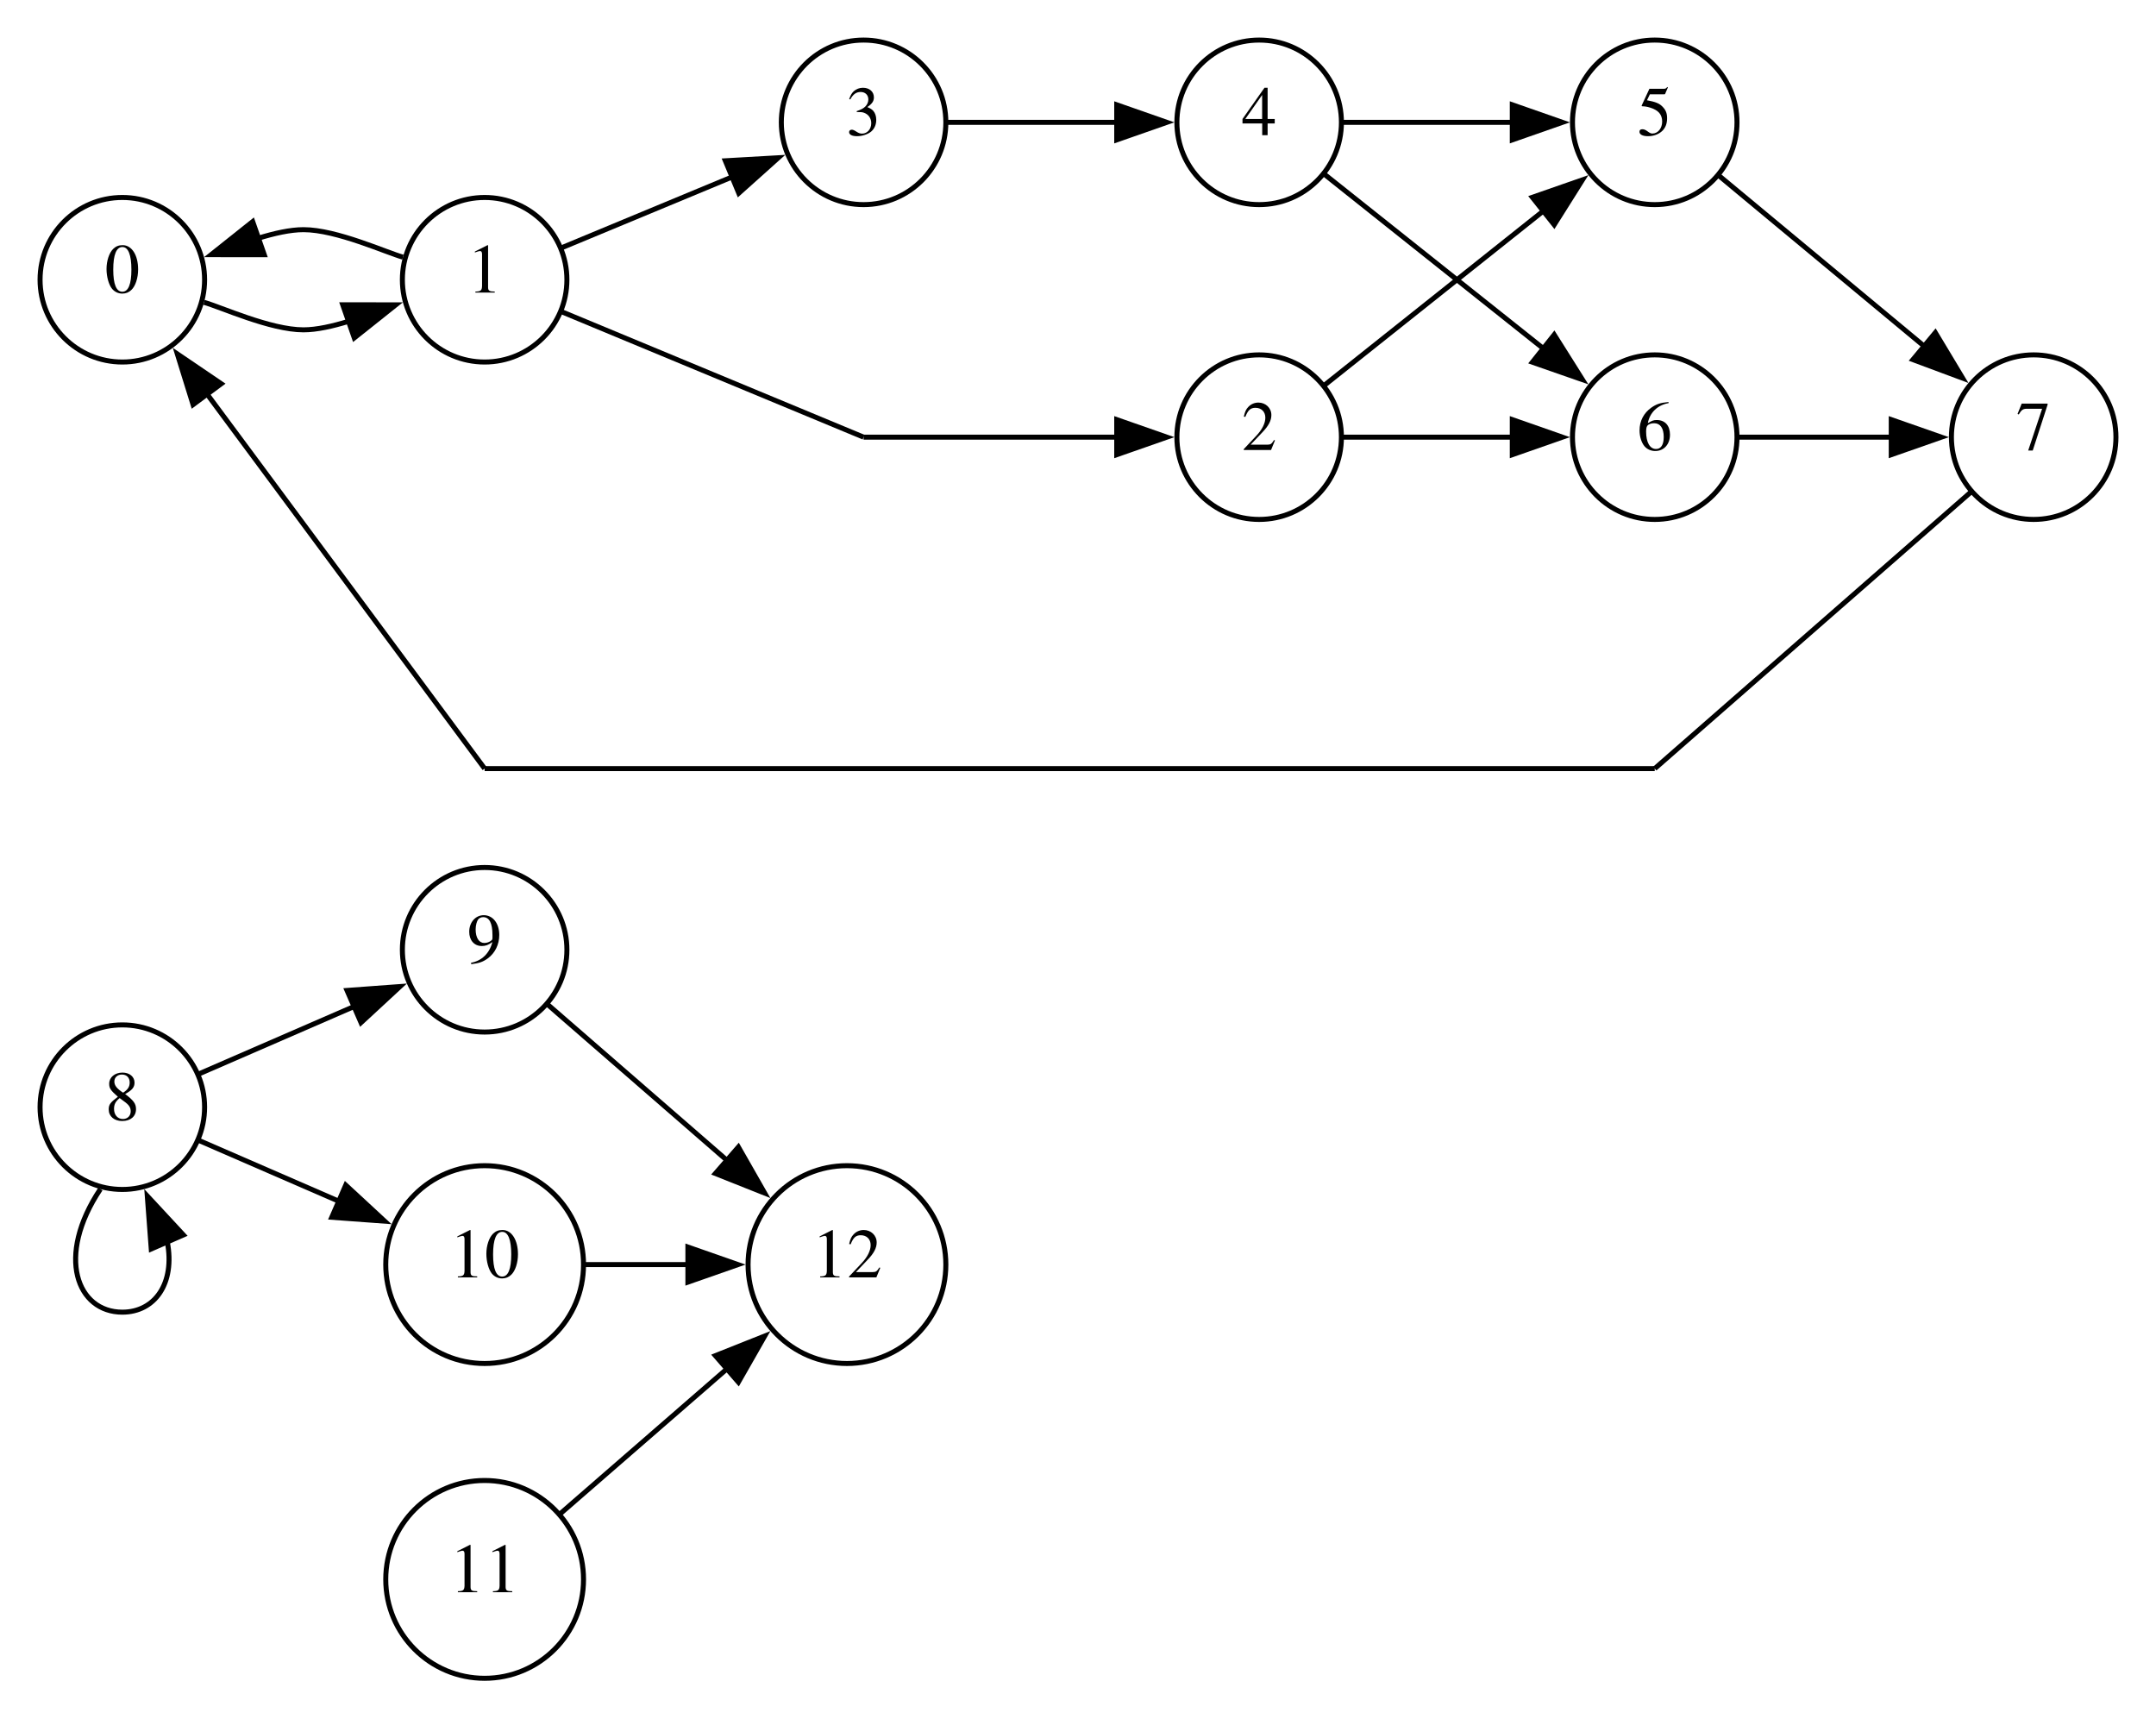
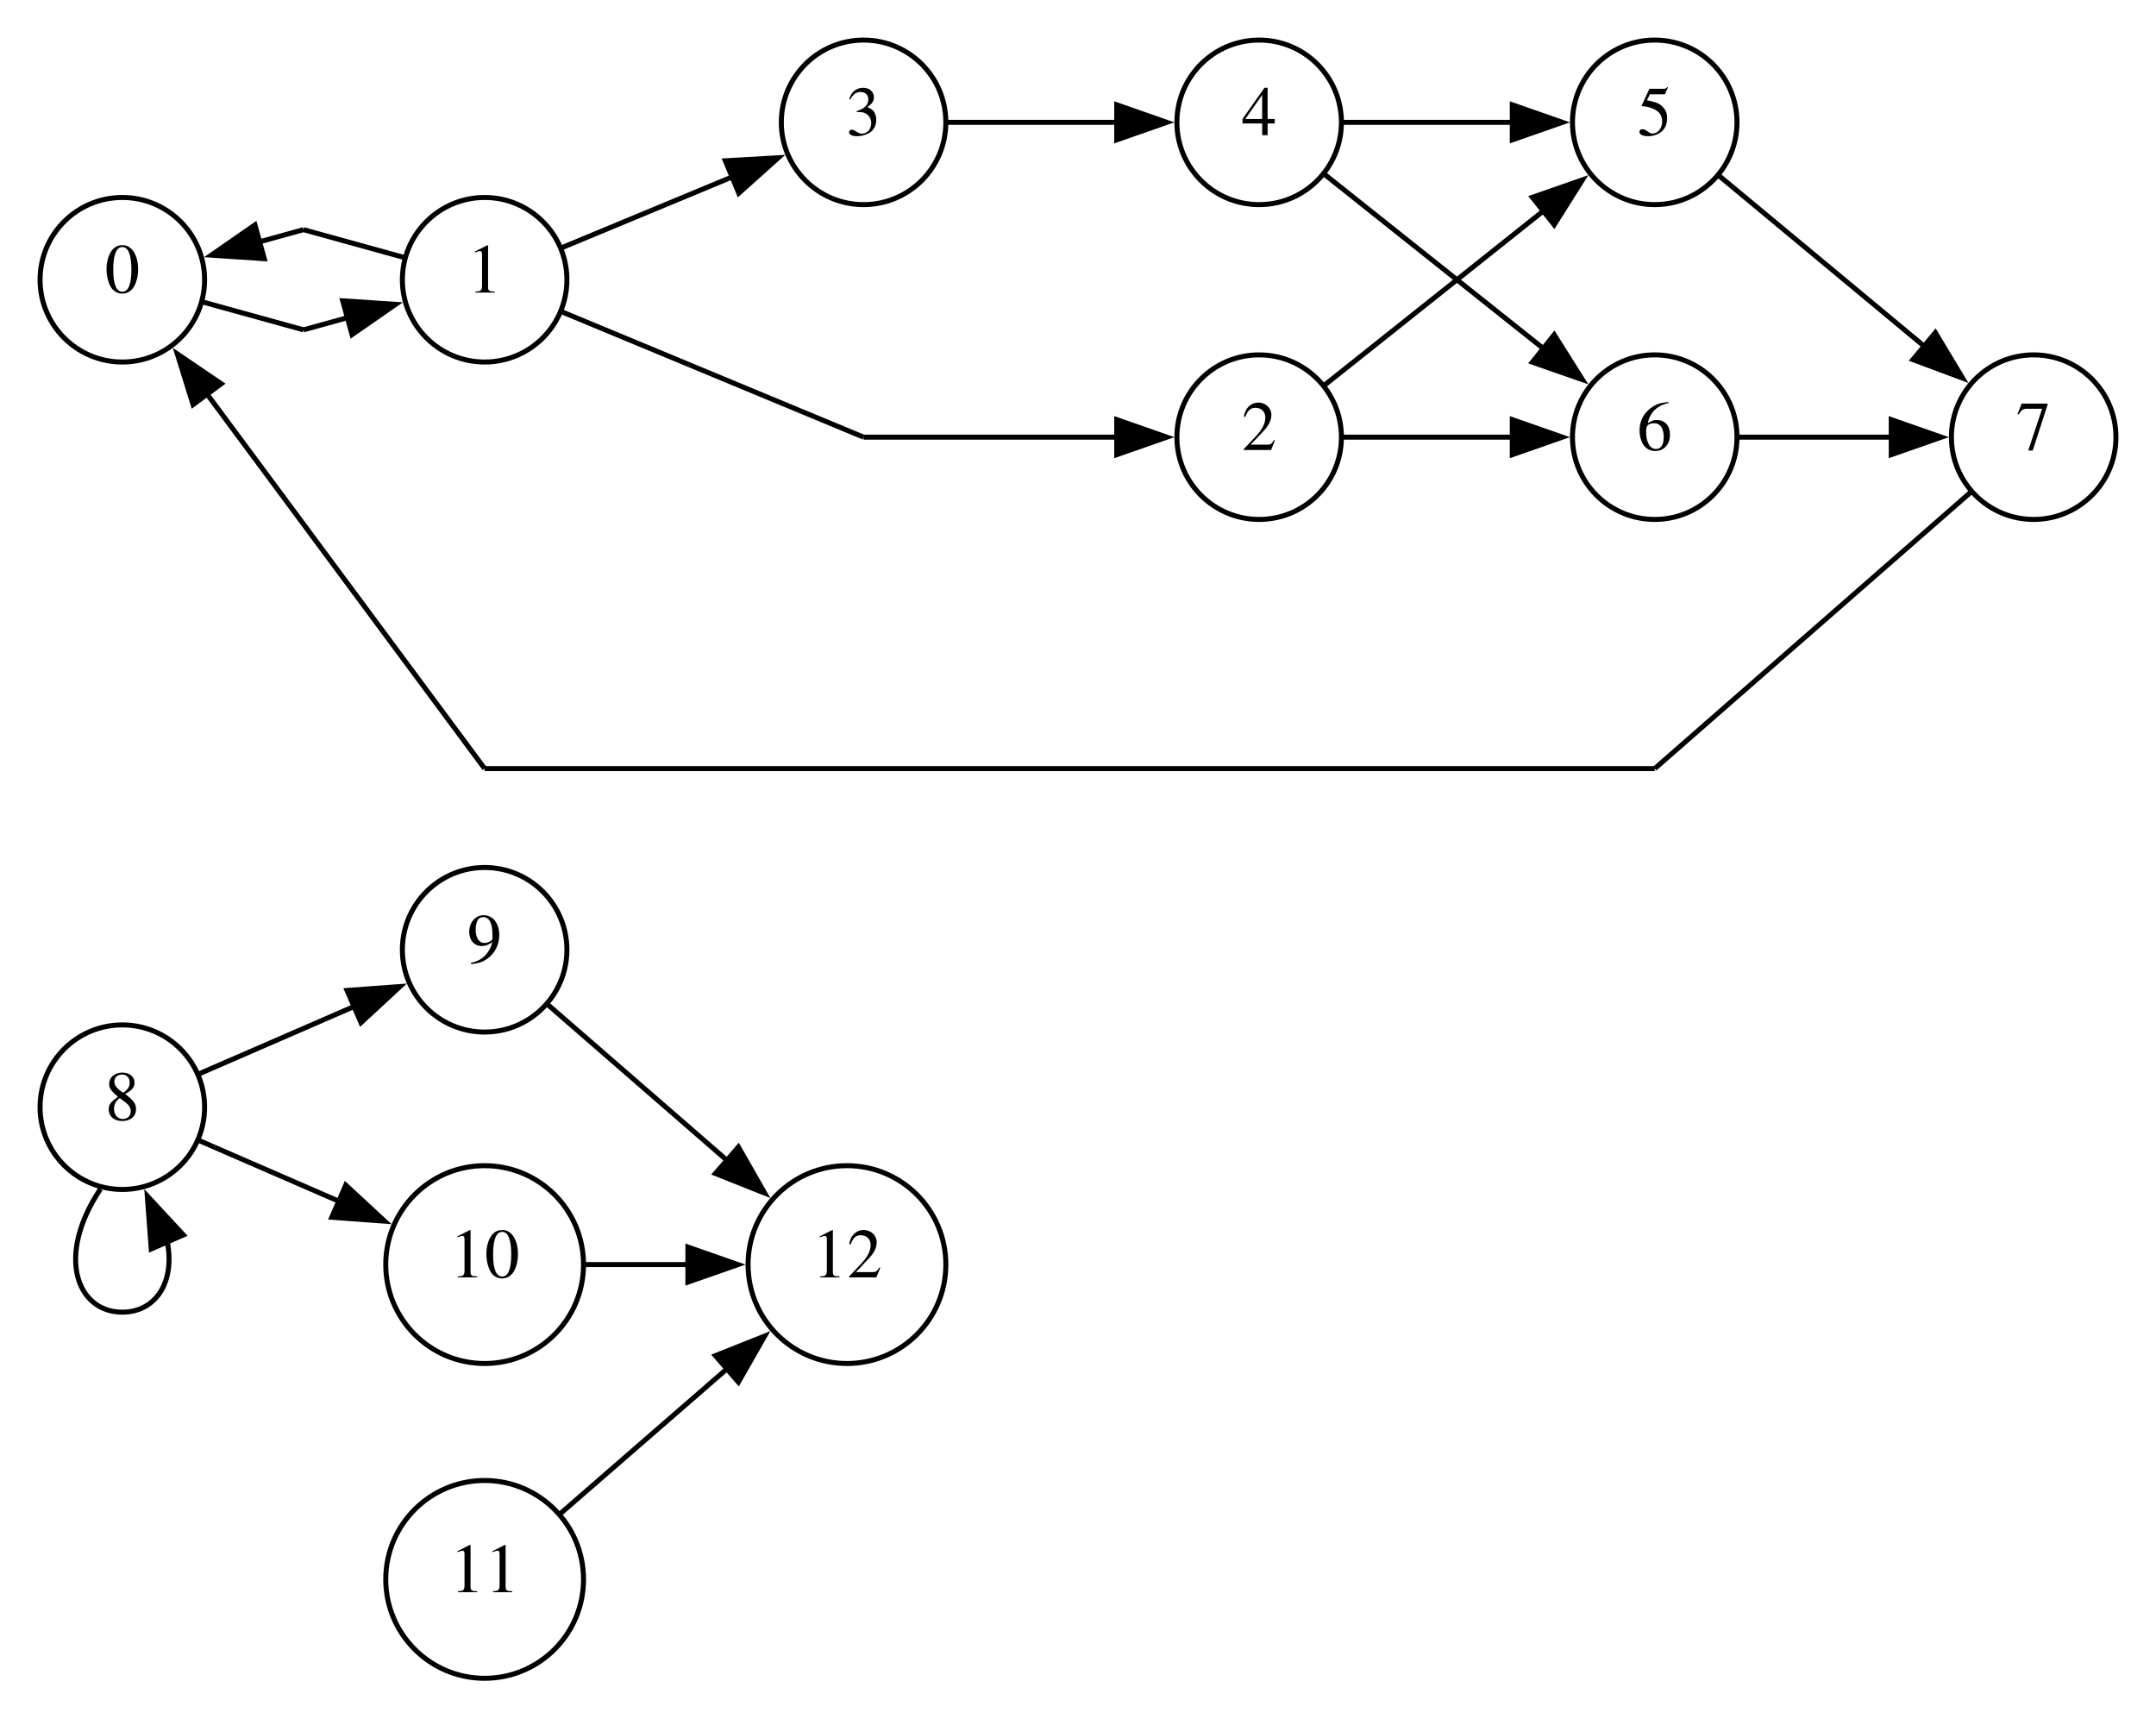
<svg xmlns="http://www.w3.org/2000/svg" width="430.519" height="343.083" viewBox="0 0 430.519 343.083">
  <g id="graph0" class="graph" transform="translate(24.42681,24.42681) scale(1.0)">
    <rect x="-24.427" y="-24.427" width="430.519" height="343.083" fill="none" />
    <g class="node" id="node0">
      <circle cx="0" cy="31.427" r="16.427" fill="none" stroke="black" />
      <text x="0" y="31.427" text-anchor="middle" dominant-baseline="central" font-family="Times,serif" font-size="14">0</text>
    </g>
    <g class="node" id="node1">
      <circle cx="72.348" cy="31.427" r="16.427" fill="none" stroke="black" />
      <text x="72.348" y="31.427" text-anchor="middle" dominant-baseline="central" font-family="Times,serif" font-size="14">1</text>
    </g>
    <g class="node" id="node2">
      <circle cx="227.007" cy="62.854" r="16.427" fill="none" stroke="black" />
      <text x="227.007" y="62.854" text-anchor="middle" dominant-baseline="central" font-family="Times,serif" font-size="14">2</text>
    </g>
    <g class="node" id="node3">
      <circle cx="148.017" cy="0" r="16.427" fill="none" stroke="black" />
      <text x="148.017" y="0" text-anchor="middle" dominant-baseline="central" font-family="Times,serif" font-size="14">3</text>
    </g>
    <g class="node" id="node4">
      <circle cx="227.007" cy="0" r="16.427" fill="none" stroke="black" />
      <text x="227.007" y="0" text-anchor="middle" dominant-baseline="central" font-family="Times,serif" font-size="14">4</text>
    </g>
    <g class="node" id="node5">
      <circle cx="305.997" cy="0" r="16.427" fill="none" stroke="black" />
      <text x="305.997" y="0" text-anchor="middle" dominant-baseline="central" font-family="Times,serif" font-size="14">5</text>
    </g>
    <g class="node" id="node6">
      <circle cx="305.997" cy="62.854" r="16.427" fill="none" stroke="black" />
      <text x="305.997" y="62.854" text-anchor="middle" dominant-baseline="central" font-family="Times,serif" font-size="14">6</text>
    </g>
    <g class="node" id="node7">
      <circle cx="381.666" cy="62.854" r="16.427" fill="none" stroke="black" />
      <text x="381.666" y="62.854" text-anchor="middle" dominant-baseline="central" font-family="Times,serif" font-size="14">7</text>
    </g>
    <g class="node" id="node8">
      <circle cx="0" cy="196.629" r="16.427" fill="none" stroke="black" />
      <text x="0" y="196.629" text-anchor="middle" dominant-baseline="central" font-family="Times,serif" font-size="14">8</text>
    </g>
    <g class="node" id="node9">
      <circle cx="72.348" cy="165.202" r="16.427" fill="none" stroke="black" />
      <text x="72.348" y="165.202" text-anchor="middle" dominant-baseline="central" font-family="Times,serif" font-size="14">9</text>
    </g>
    <g class="node" id="node10">
      <circle cx="72.348" cy="228.056" r="19.747" fill="none" stroke="black" />
      <text x="72.348" y="228.056" text-anchor="middle" dominant-baseline="central" font-family="Times,serif" font-size="14">10</text>
    </g>
    <g class="node" id="node11">
      <circle cx="72.348" cy="290.909" r="19.747" fill="none" stroke="black" />
      <text x="72.348" y="290.909" text-anchor="middle" dominant-baseline="central" font-family="Times,serif" font-size="14">11</text>
    </g>
    <g class="node" id="node12">
      <circle cx="144.697" cy="228.056" r="19.747" fill="none" stroke="black" />
      <text x="144.697" y="228.056" text-anchor="middle" dominant-baseline="central" font-family="Times,serif" font-size="14">12</text>
    </g>
    <g class="node" id="node13">
      </g>
    <g class="node" id="node14">
      </g>
    <g class="node" id="node15">
      </g>
    <g class="edge" id="edge1">
-       <path d="M 16.315 35.937 C 19.625 36.852 29.554 41.427 36.174 41.427 C 38.849 41.427 42.063 40.68 45.163 39.73" fill="none" stroke="black" />
-       <polygon points="54.604,36.436 46.316,43.035 44.01,36.425 54.604,36.436" fill="black" stroke="black" />
+       <line x1="16.122" y1="35.884" x2="36.174" y2="41.427" stroke="black" />
+       <line x1="36.174" y1="41.427" x2="44.936" y2="39.005" stroke="black" />
+       <polygon points="54.575,36.34 45.869,42.378 44.004,35.631 54.575,36.34" fill="black" stroke="black" />
    </g>
    <g class="edge" id="edge2">
      <line x1="87.796" y1="25.011" x2="121.752" y2="10.908" stroke="black" />
      <polygon points="130.987,7.073 123.095,14.141 120.41,7.676 130.987,7.073" fill="black" stroke="black" />
    </g>
    <g class="edge" id="edge3">
      <line x1="240.096" y1="52.439" x2="283.742" y2="17.708" stroke="black" />
      <polygon points="291.567,11.482 285.921,20.447 281.563,14.97 291.567,11.482" fill="black" stroke="black" />
    </g>
    <g class="edge" id="edge4">
      <line x1="243.734" y1="62.854" x2="277.556" y2="62.854" stroke="black" />
      <polygon points="287.556,62.854 277.556,66.354 277.556,59.354 287.556,62.854" fill="black" stroke="black" />
    </g>
    <g class="edge" id="edge5">
      <line x1="164.744" y1="0" x2="198.567" y2="3.482938561674703e-15" stroke="black" />
      <polygon points="208.567,2.2582917625273497e-15 198.567,3.5 198.567,-3.5 208.567,2.2582917625273497e-15" fill="black" stroke="black" />
    </g>
    <g class="edge" id="edge6">
      <line x1="243.734" y1="0" x2="277.556" y2="3.482938561674703e-15" stroke="black" />
      <polygon points="287.556,2.2582917625273497e-15 277.556,3.5 277.556,-3.5 287.556,2.2582917625273497e-15" fill="black" stroke="black" />
    </g>
    <g class="edge" id="edge7">
      <line x1="240.096" y1="10.415" x2="283.742" y2="45.145" stroke="black" />
      <polygon points="291.567,51.372 281.563,47.884 285.921,42.406 291.567,51.372" fill="black" stroke="black" />
    </g>
    <g class="edge" id="edge8">
      <line x1="318.864" y1="10.688" x2="359.788" y2="44.681" stroke="black" />
      <polygon points="367.481,51.071 357.552,47.374 362.025,41.989 367.481,51.071" fill="black" stroke="black" />
    </g>
    <g class="edge" id="edge9">
      <line x1="322.723" y1="62.854" x2="353.225" y2="62.854" stroke="black" />
      <polygon points="363.225,62.854 353.225,66.354 353.225,59.354 363.225,62.854" fill="black" stroke="black" />
    </g>
    <g class="edge" id="edge10">
-       <path d="M 56.034 26.917 C 52.724 26.002 42.794 21.427 36.174 21.427 C 33.5 21.427 30.285 22.174 27.185 23.124" fill="none" stroke="black" />
-       <polygon points="17.744,26.418 26.033,19.819 28.339,26.428 17.744,26.418" fill="black" stroke="black" />
+       <line x1="56.226" y1="26.97" x2="36.174" y2="21.427" stroke="black" />
+       <line x1="36.174" y1="21.427" x2="27.412" y2="23.849" stroke="black" />
+       <polygon points="17.774,26.513 26.48,20.475 28.345,27.222 17.774,26.513" fill="black" stroke="black" />
    </g>
    <g class="edge" id="edge11">
      <line x1="15.342" y1="189.965" x2="46.263" y2="176.533" stroke="black" />
      <polygon points="55.435,172.549 47.657,179.743 44.868,173.323 55.435,172.549" fill="black" stroke="black" />
    </g>
    <g class="edge" id="edge12">
      <line x1="15.342" y1="203.293" x2="43.217" y2="215.402" stroke="black" />
      <polygon points="52.389,219.386 41.823,218.612 44.612,212.191 52.389,219.386" fill="black" stroke="black" />
    </g>
    <g class="edge" id="edge13">
      <line x1="84.976" y1="176.172" x2="120.72" y2="207.226" stroke="black" />
      <polygon points="128.269,213.784 118.425,209.868 123.016,204.584 128.269,213.784" fill="black" stroke="black" />
    </g>
    <g class="edge" id="edge14">
      <line x1="92.396" y1="228.056" x2="112.936" y2="228.056" stroke="black" />
      <polygon points="122.936,228.056 112.936,231.556 112.936,224.556 122.936,228.056" fill="black" stroke="black" />
    </g>
    <g class="edge" id="edge15">
      <line x1="87.482" y1="277.762" x2="120.72" y2="248.886" stroke="black" />
      <polygon points="128.269,242.327 123.016,251.528 118.425,246.243 128.269,242.327" fill="black" stroke="black" />
    </g>
    <g class="edge" id="edge16">
      <path d="M -4.381 212.979 C -13.381 226.479 -9 237.556 2.5060441815579124e-15 237.556 C 6.489 237.556 10.577 231.797 8.98 223.525" fill="none" stroke="black" />
      <polygon points="4.986,214.366 12.191,222.134 5.775,224.932 4.986,214.366" fill="black" stroke="black" />
    </g>
    <g class="edge" id="edge17">
      <line x1="87.796" y1="37.842" x2="148.017" y2="62.854" stroke="black" />
      <line x1="148.017" y1="62.854" x2="198.567" y2="62.854" stroke="black" />
      <polygon points="208.567,62.854 198.567,66.354 198.567,59.354 208.567,62.854" fill="black" stroke="black" />
    </g>
    <g class="edge" id="edge18">
      <line x1="369.075" y1="73.865" x2="305.997" y2="129.028" stroke="black" />
      <line x1="305.997" y1="129.028" x2="72.348" y2="129.028" stroke="black" />
      <line x1="72.348" y1="129.028" x2="16.936" y2="54.275" stroke="black" />
      <polygon points="10.981,46.241 19.748,52.19 14.125,56.359 10.981,46.241" fill="black" stroke="black" />
    </g>
  </g>
</svg>
